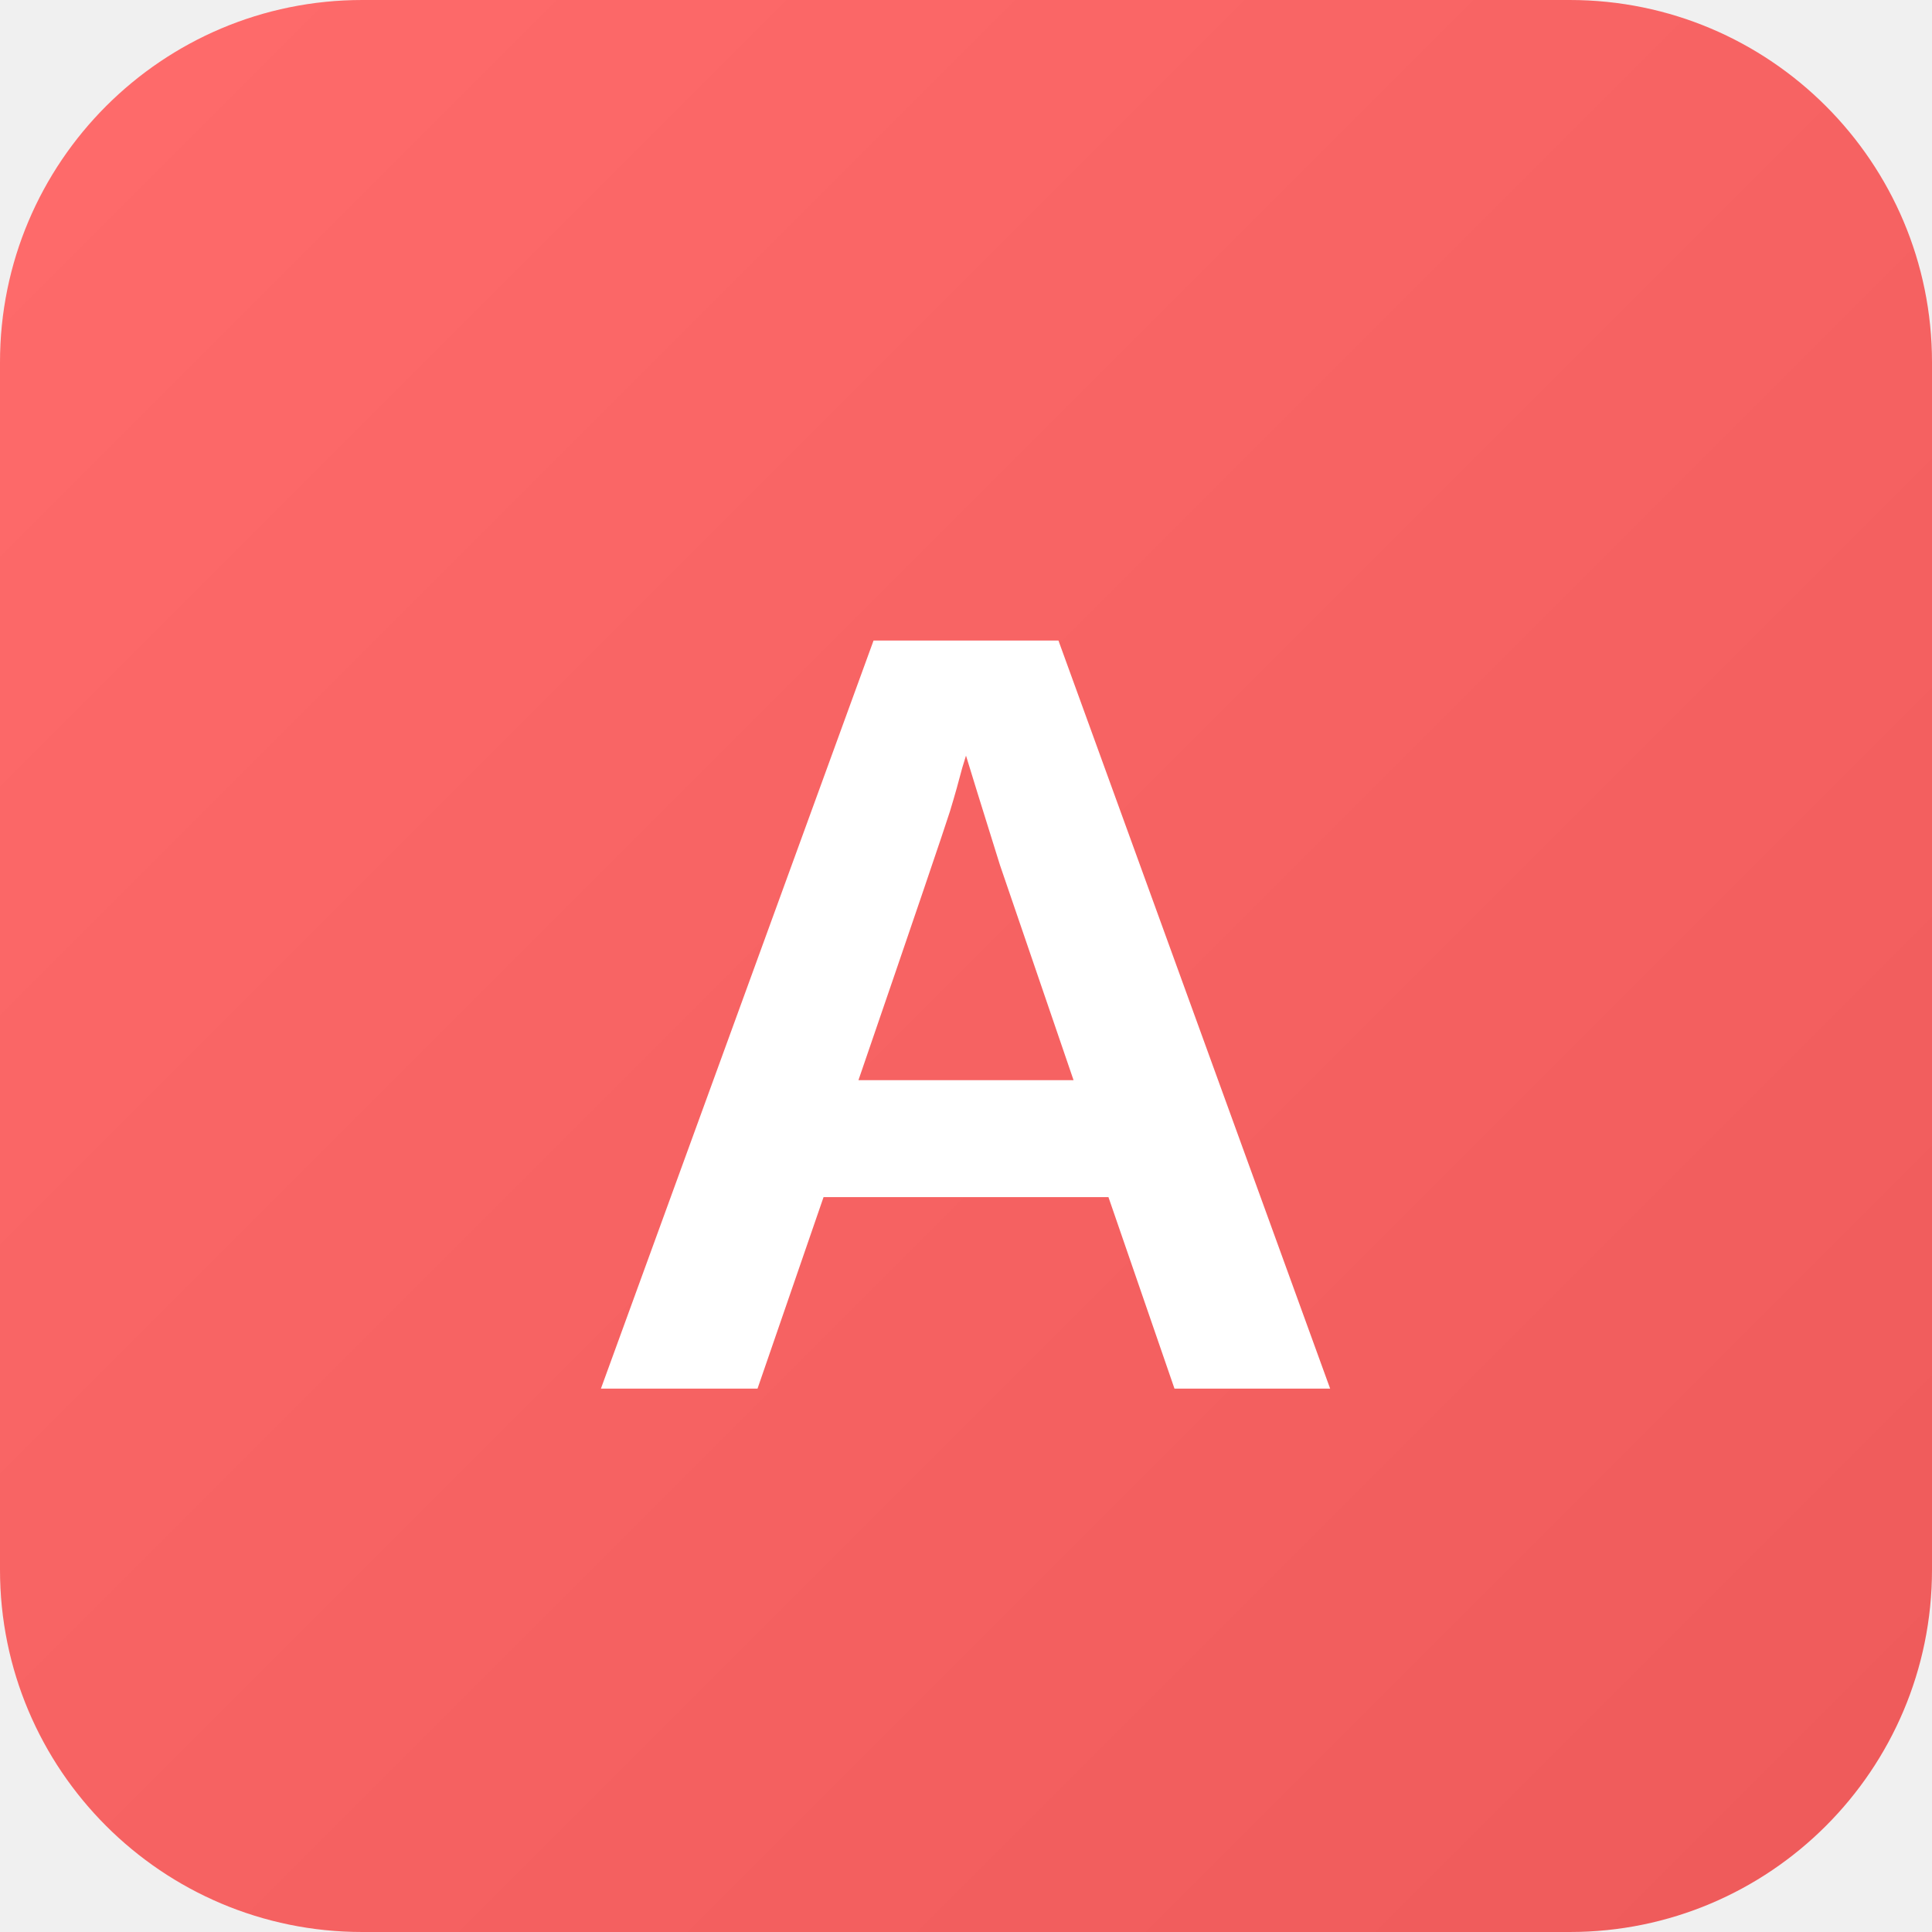
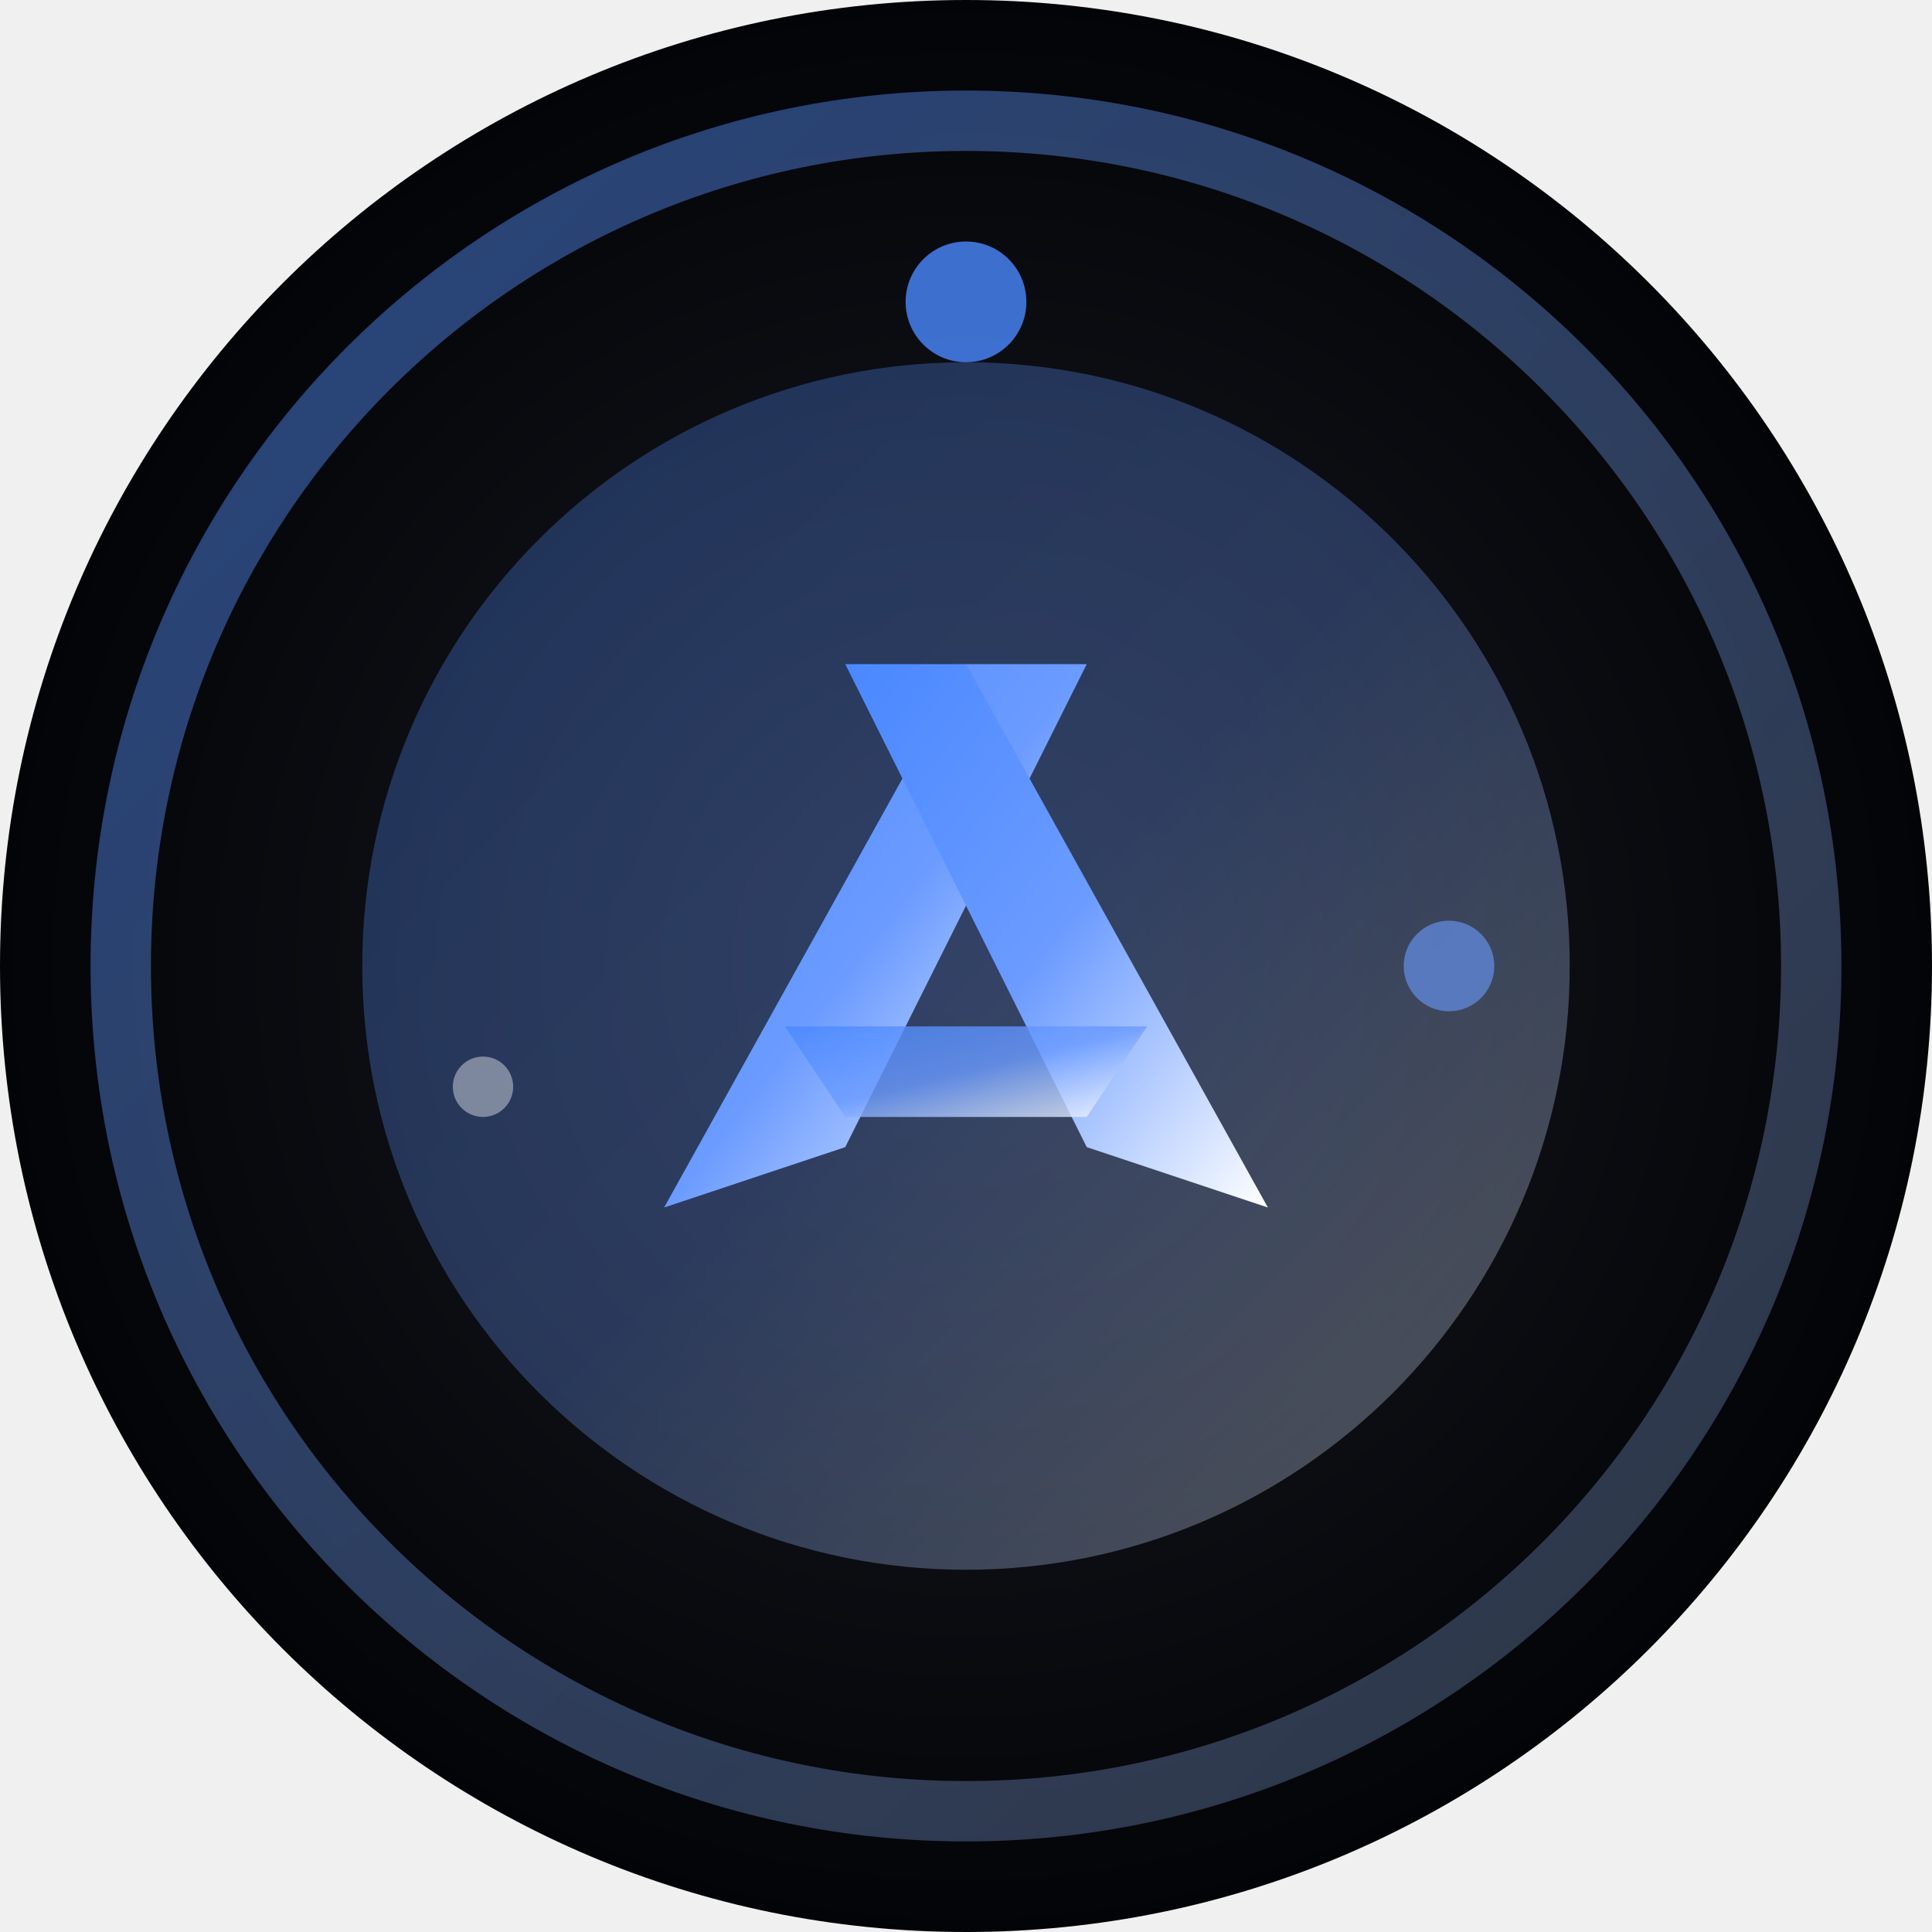
- <svg xmlns="http://www.w3.org/2000/svg" viewBox="0 0 32 32">
+ <svg xmlns="http://www.w3.org/2000/svg" viewBox="0 0 64 64">
  <defs>
-     <linearGradient id="bg" x1="0%" y1="0%" x2="100%" y2="100%">
-       <stop offset="0%" style="stop-color:#ff6b6b" />
-       <stop offset="100%" style="stop-color:#ee5a5a" />
+     <radialGradient id="bgGrad" cx="50%" cy="50%" r="50%">
+       <stop offset="0%" stop-color="#1a1c24" />
+       <stop offset="100%" stop-color="#030407" />
+     </radialGradient>
+     <linearGradient id="glowGrad" x1="0%" y1="0%" x2="100%" y2="100%">
+       <stop offset="0%" stop-color="#4A88FF" />
+       <stop offset="50%" stop-color="#6B9BFF" />
+       <stop offset="100%" stop-color="#FFFFFF" />
+     </linearGradient>
+     <linearGradient id="ringGrad" x1="0%" y1="0%" x2="100%" y2="100%">
+       <stop offset="0%" stop-color="#4A88FF" stop-opacity="0.8" />
+       <stop offset="100%" stop-color="#8BA3CC" stop-opacity="0.5" />
    </linearGradient>
  </defs>
-   <rect width="32" height="32" rx="6" fill="url(#bg)" />
-   <text x="16" y="23" font-family="Arial, sans-serif" font-size="18" font-weight="bold" fill="white" text-anchor="middle">A</text>
+   <circle cx="32" cy="32" r="32" fill="url(#bgGrad)" />
+   <circle cx="32" cy="32" r="28" fill="none" stroke="url(#ringGrad)" stroke-width="2" opacity="0.6" />
+   <circle cx="32" cy="32" r="20" fill="url(#glowGrad)" opacity="0.3" />
+   <g transform="translate(32,32)">
+     <path d="M -10 8 L 0 -10 L 4 -10 L -4 6 Z" fill="url(#glowGrad)" />
+     <path d="M 10 8 L 0 -10 L -4 -10 L 4 6 Z" fill="url(#glowGrad)" />
+     <path d="M -6 2 L 6 2 L 4 5 L -4 5 Z" fill="url(#glowGrad)" opacity="0.8" />
+   </g>
+   <circle cx="32" cy="10" r="2" fill="#4A88FF" opacity="0.8" />
+   <circle cx="48" cy="32" r="1.5" fill="#6B9BFF" opacity="0.6" />
+   <circle cx="16" cy="36" r="1" fill="#FFFFFF" opacity="0.4" />
</svg>
